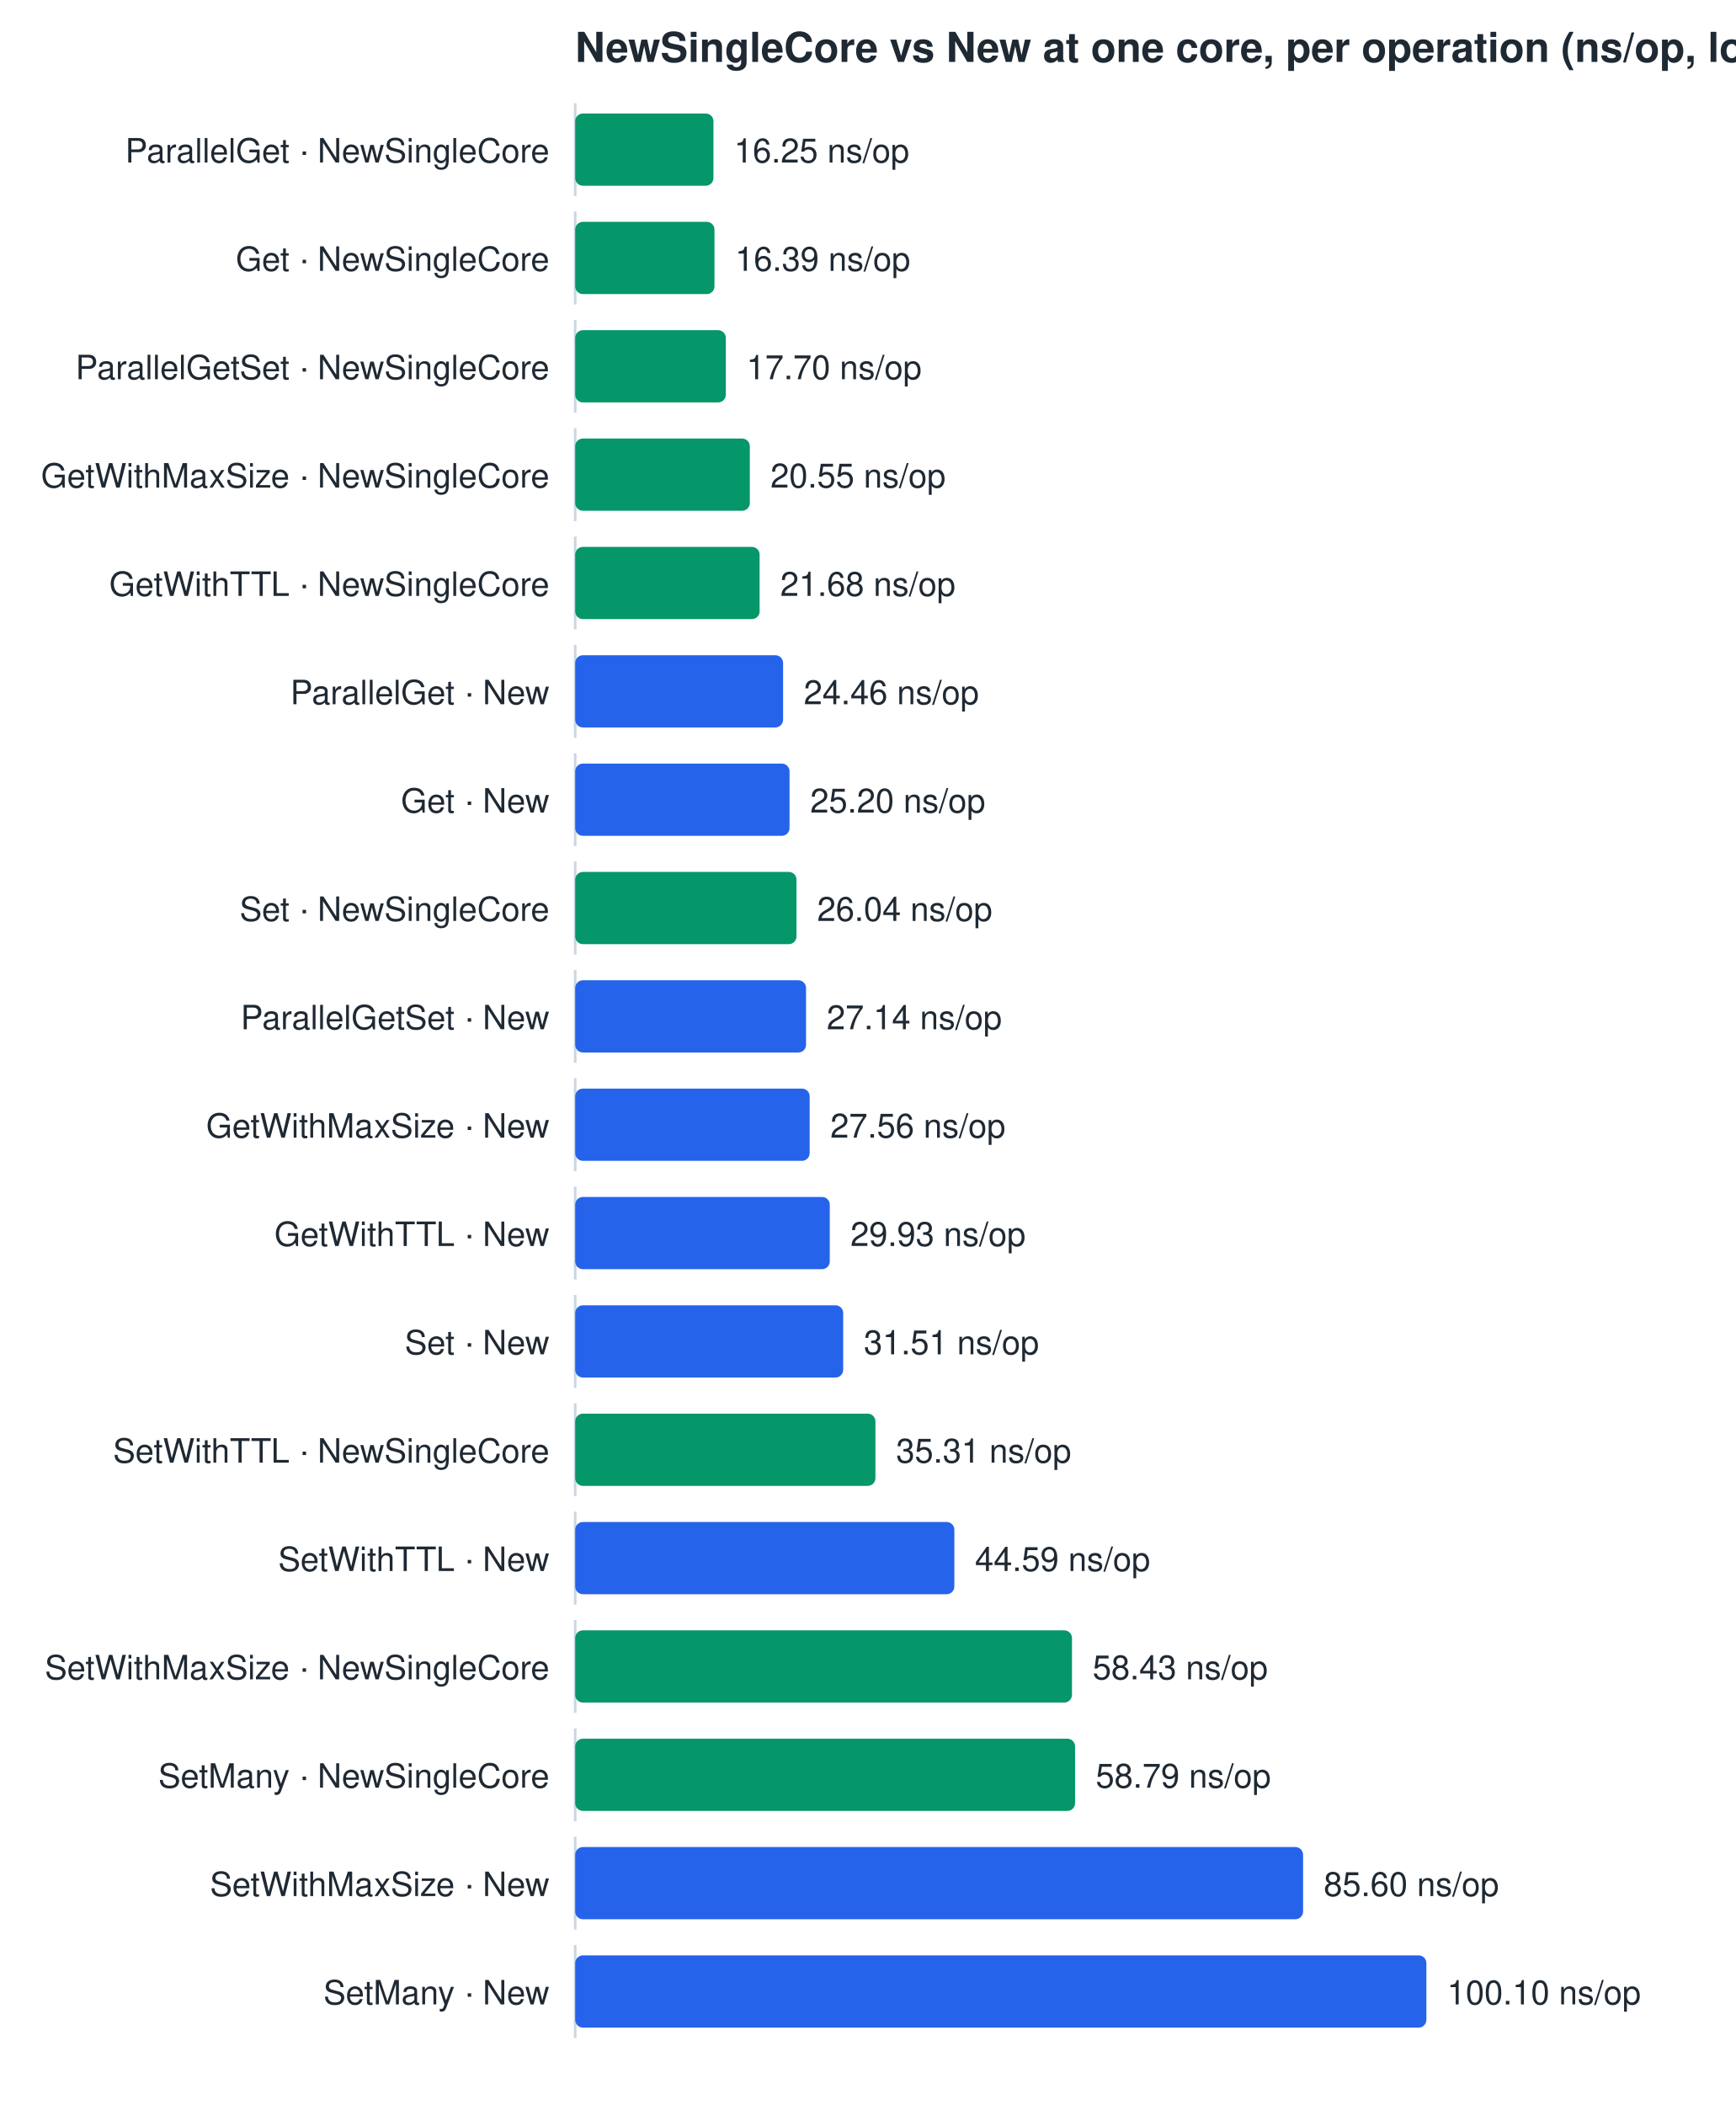
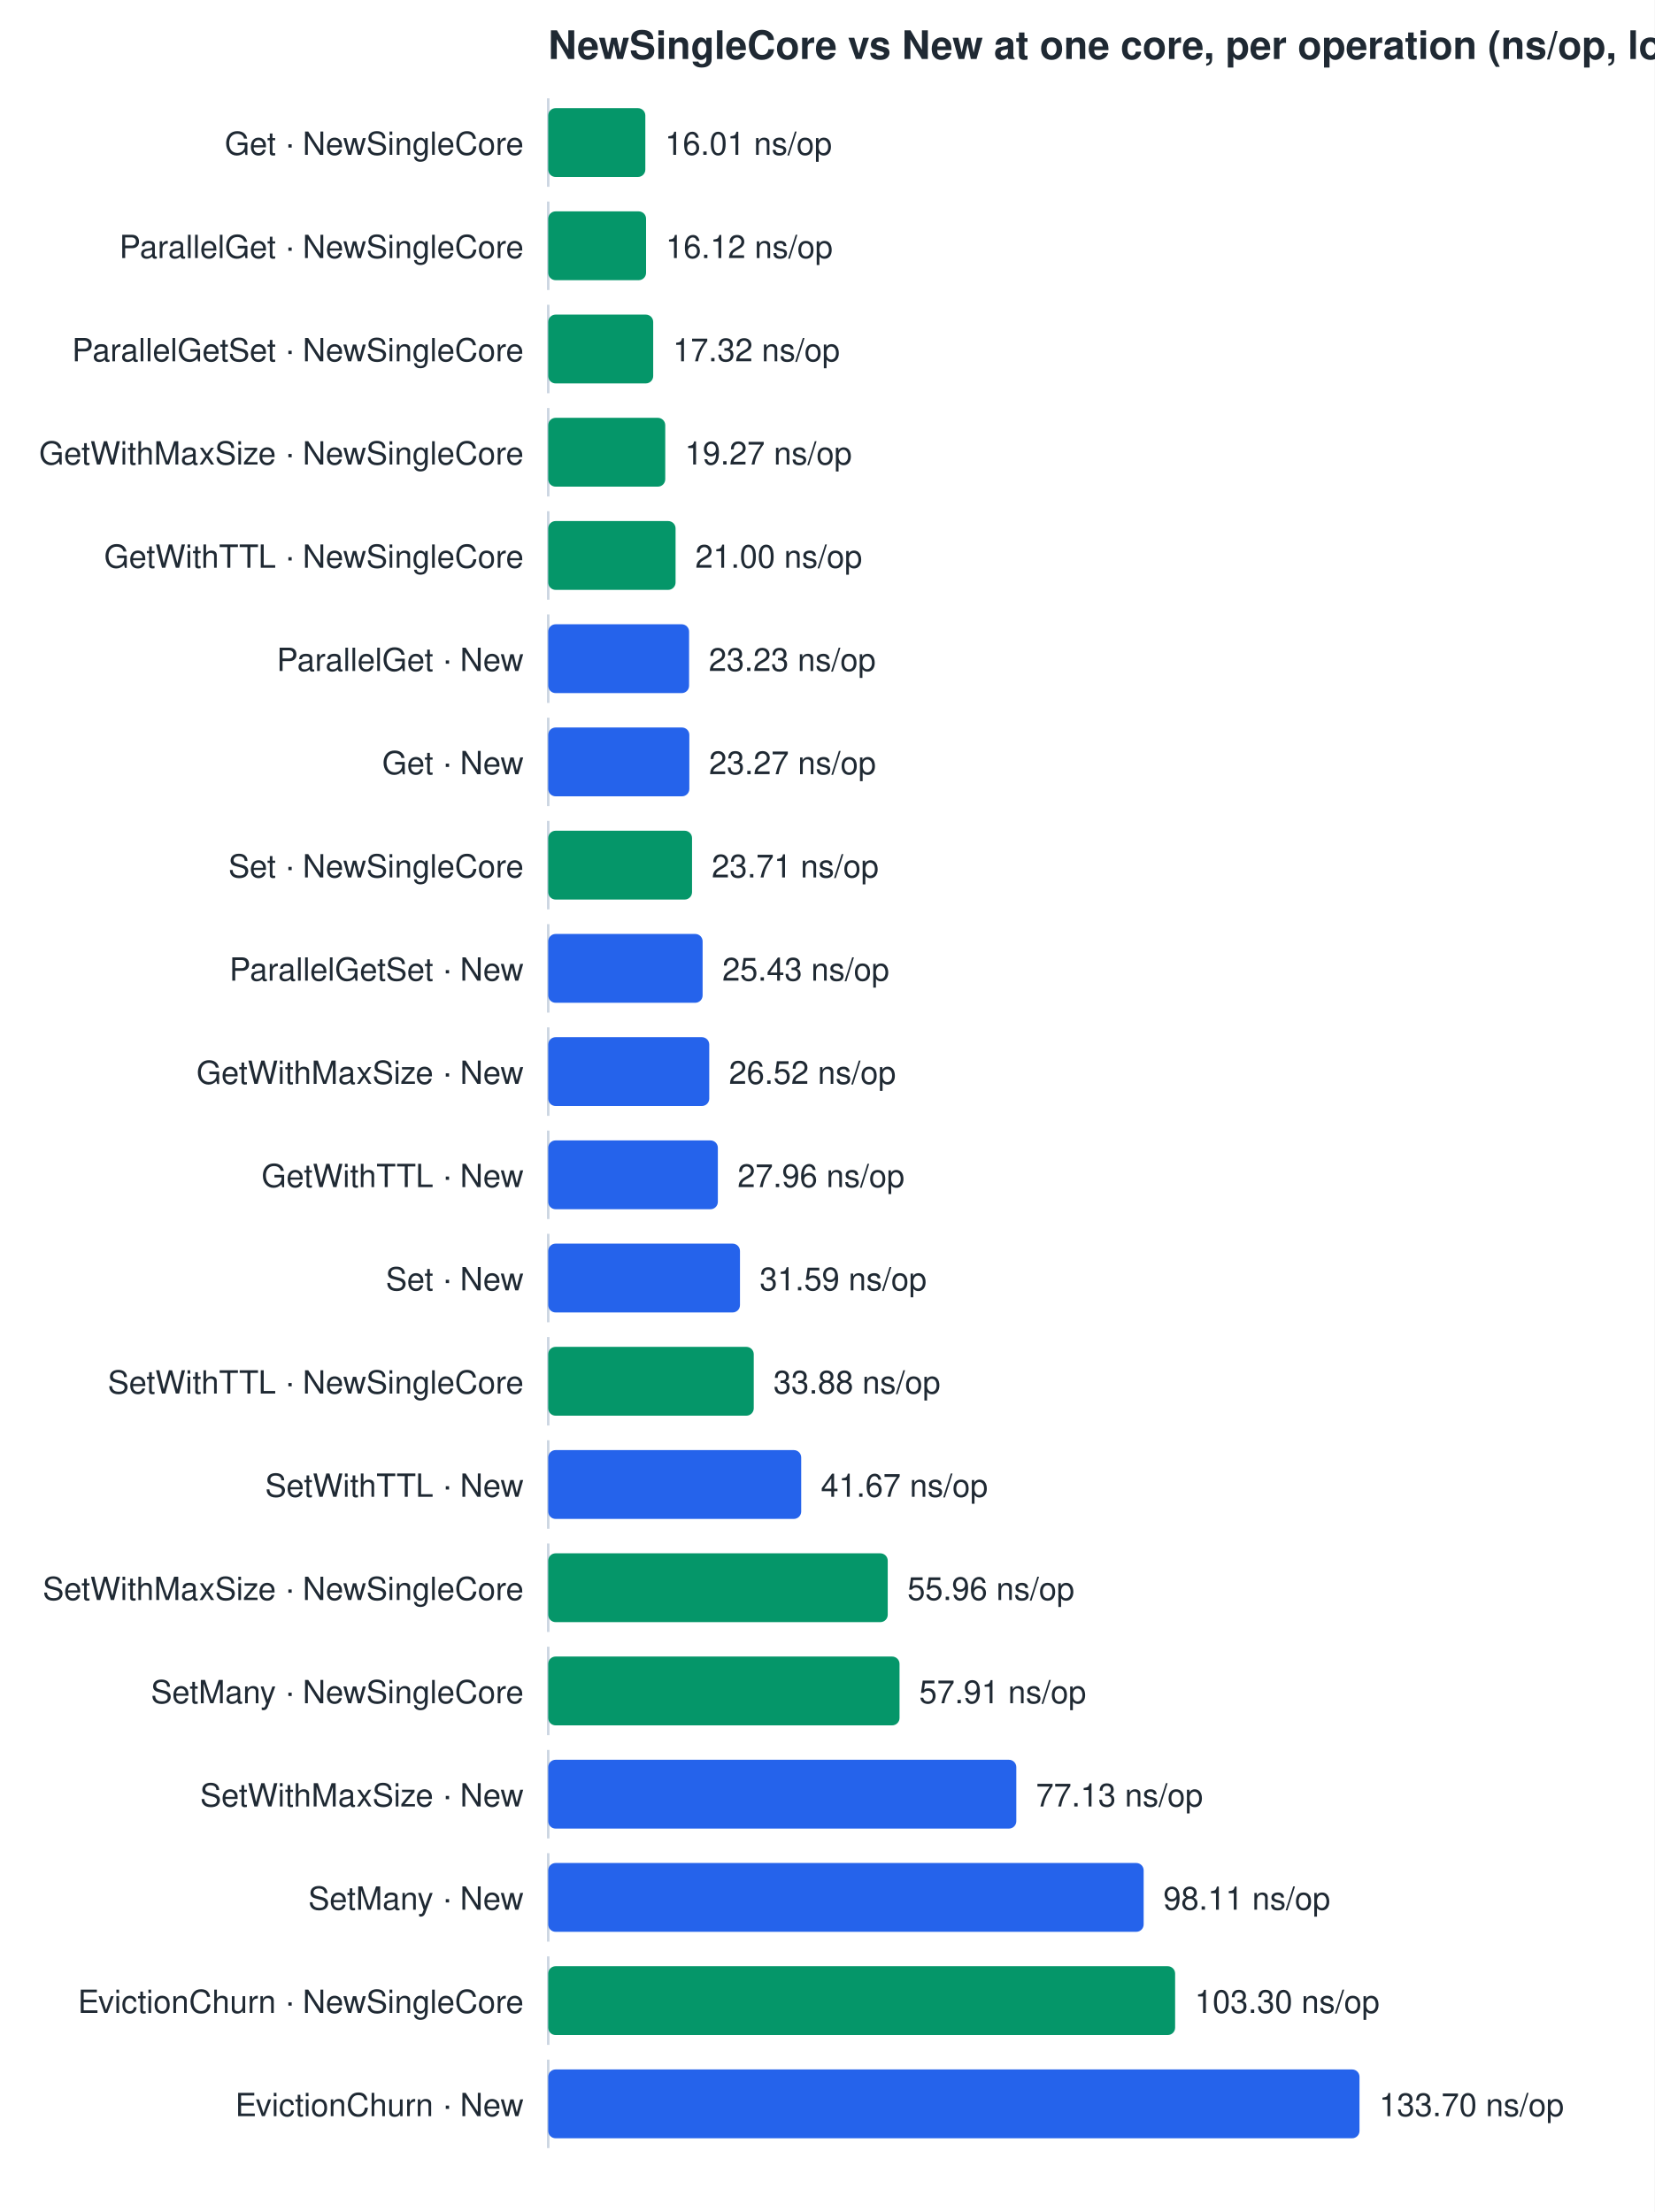
- <svg xmlns="http://www.w3.org/2000/svg" width="673" height="816" viewBox="0 0 673 816" font-family="Segoe UI, Helvetica, Arial, sans-serif">
-   <rect width="673" height="816" fill="#ffffff" />
+ <svg xmlns="http://www.w3.org/2000/svg" width="673" height="900" viewBox="0 0 673 900" font-family="Segoe UI, Helvetica, Arial, sans-serif">
+   <rect width="673" height="900" fill="#ffffff" />
  <text x="223" y="24" font-size="16" font-weight="600" fill="#1f2933">NewSingleCore vs New at one core, per operation (ns/op, lower is better)</text>
  <line x1="223" y1="40" x2="223" y2="76" stroke="#cbd5e1" stroke-width="1" />
-   <text x="213" y="63" font-size="13" fill="#1f2933" text-anchor="end">ParallelGet · NewSingleCore</text>
-   <rect x="223" y="44" width="53.6" height="28" rx="3" fill="#059669" />
-   <text x="284.6" y="63" font-size="13" fill="#1f2933">16.25 ns/op</text>
+   <text x="213" y="63" font-size="13" fill="#1f2933" text-anchor="end">Get · NewSingleCore</text>
+   <rect x="223" y="44" width="39.5" height="28" rx="3" fill="#059669" />
+   <text x="270.5" y="63" font-size="13" fill="#1f2933">16.01 ns/op</text>
  <line x1="223" y1="82" x2="223" y2="118" stroke="#cbd5e1" stroke-width="1" />
-   <text x="213" y="105" font-size="13" fill="#1f2933" text-anchor="end">Get · NewSingleCore</text>
-   <rect x="223" y="86" width="54.0" height="28" rx="3" fill="#059669" />
-   <text x="285.0" y="105" font-size="13" fill="#1f2933">16.39 ns/op</text>
+   <text x="213" y="105" font-size="13" fill="#1f2933" text-anchor="end">ParallelGet · NewSingleCore</text>
+   <rect x="223" y="86" width="39.8" height="28" rx="3" fill="#059669" />
+   <text x="270.8" y="105" font-size="13" fill="#1f2933">16.12 ns/op</text>
  <line x1="223" y1="124" x2="223" y2="160" stroke="#cbd5e1" stroke-width="1" />
  <text x="213" y="147" font-size="13" fill="#1f2933" text-anchor="end">ParallelGetSet · NewSingleCore</text>
-   <rect x="223" y="128" width="58.4" height="28" rx="3" fill="#059669" />
-   <text x="289.4" y="147" font-size="13" fill="#1f2933">17.70 ns/op</text>
+   <rect x="223" y="128" width="42.7" height="28" rx="3" fill="#059669" />
+   <text x="273.7" y="147" font-size="13" fill="#1f2933">17.32 ns/op</text>
  <line x1="223" y1="166" x2="223" y2="202" stroke="#cbd5e1" stroke-width="1" />
  <text x="213" y="189" font-size="13" fill="#1f2933" text-anchor="end">GetWithMaxSize · NewSingleCore</text>
-   <rect x="223" y="170" width="67.7" height="28" rx="3" fill="#059669" />
-   <text x="298.7" y="189" font-size="13" fill="#1f2933">20.55 ns/op</text>
+   <rect x="223" y="170" width="47.6" height="28" rx="3" fill="#059669" />
+   <text x="278.6" y="189" font-size="13" fill="#1f2933">19.27 ns/op</text>
  <line x1="223" y1="208" x2="223" y2="244" stroke="#cbd5e1" stroke-width="1" />
  <text x="213" y="231" font-size="13" fill="#1f2933" text-anchor="end">GetWithTTL · NewSingleCore</text>
-   <rect x="223" y="212" width="71.5" height="28" rx="3" fill="#059669" />
-   <text x="302.5" y="231" font-size="13" fill="#1f2933">21.68 ns/op</text>
+   <rect x="223" y="212" width="51.8" height="28" rx="3" fill="#059669" />
+   <text x="282.8" y="231" font-size="13" fill="#1f2933">21.00 ns/op</text>
  <line x1="223" y1="250" x2="223" y2="286" stroke="#cbd5e1" stroke-width="1" />
  <text x="213" y="273" font-size="13" fill="#1f2933" text-anchor="end">ParallelGet · New</text>
-   <rect x="223" y="254" width="80.6" height="28" rx="3" fill="#2563eb" />
-   <text x="311.6" y="273" font-size="13" fill="#1f2933">24.46 ns/op</text>
+   <rect x="223" y="254" width="57.3" height="28" rx="3" fill="#2563eb" />
+   <text x="288.3" y="273" font-size="13" fill="#1f2933">23.23 ns/op</text>
  <line x1="223" y1="292" x2="223" y2="328" stroke="#cbd5e1" stroke-width="1" />
  <text x="213" y="315" font-size="13" fill="#1f2933" text-anchor="end">Get · New</text>
-   <rect x="223" y="296" width="83.1" height="28" rx="3" fill="#2563eb" />
-   <text x="314.1" y="315" font-size="13" fill="#1f2933">25.20 ns/op</text>
+   <rect x="223" y="296" width="57.4" height="28" rx="3" fill="#2563eb" />
+   <text x="288.4" y="315" font-size="13" fill="#1f2933">23.27 ns/op</text>
  <line x1="223" y1="334" x2="223" y2="370" stroke="#cbd5e1" stroke-width="1" />
  <text x="213" y="357" font-size="13" fill="#1f2933" text-anchor="end">Set · NewSingleCore</text>
-   <rect x="223" y="338" width="85.8" height="28" rx="3" fill="#059669" />
-   <text x="316.8" y="357" font-size="13" fill="#1f2933">26.04 ns/op</text>
+   <rect x="223" y="338" width="58.5" height="28" rx="3" fill="#059669" />
+   <text x="289.5" y="357" font-size="13" fill="#1f2933">23.71 ns/op</text>
  <line x1="223" y1="376" x2="223" y2="412" stroke="#cbd5e1" stroke-width="1" />
  <text x="213" y="399" font-size="13" fill="#1f2933" text-anchor="end">ParallelGetSet · New</text>
-   <rect x="223" y="380" width="89.5" height="28" rx="3" fill="#2563eb" />
-   <text x="320.5" y="399" font-size="13" fill="#1f2933">27.14 ns/op</text>
+   <rect x="223" y="380" width="62.8" height="28" rx="3" fill="#2563eb" />
+   <text x="293.8" y="399" font-size="13" fill="#1f2933">25.43 ns/op</text>
  <line x1="223" y1="418" x2="223" y2="454" stroke="#cbd5e1" stroke-width="1" />
  <text x="213" y="441" font-size="13" fill="#1f2933" text-anchor="end">GetWithMaxSize · New</text>
-   <rect x="223" y="422" width="90.9" height="28" rx="3" fill="#2563eb" />
-   <text x="321.9" y="441" font-size="13" fill="#1f2933">27.56 ns/op</text>
+   <rect x="223" y="422" width="65.5" height="28" rx="3" fill="#2563eb" />
+   <text x="296.5" y="441" font-size="13" fill="#1f2933">26.52 ns/op</text>
  <line x1="223" y1="460" x2="223" y2="496" stroke="#cbd5e1" stroke-width="1" />
  <text x="213" y="483" font-size="13" fill="#1f2933" text-anchor="end">GetWithTTL · New</text>
-   <rect x="223" y="464" width="98.7" height="28" rx="3" fill="#2563eb" />
-   <text x="329.7" y="483" font-size="13" fill="#1f2933">29.93 ns/op</text>
+   <rect x="223" y="464" width="69.0" height="28" rx="3" fill="#2563eb" />
+   <text x="300.0" y="483" font-size="13" fill="#1f2933">27.96 ns/op</text>
  <line x1="223" y1="502" x2="223" y2="538" stroke="#cbd5e1" stroke-width="1" />
  <text x="213" y="525" font-size="13" fill="#1f2933" text-anchor="end">Set · New</text>
-   <rect x="223" y="506" width="103.9" height="28" rx="3" fill="#2563eb" />
-   <text x="334.9" y="525" font-size="13" fill="#1f2933">31.51 ns/op</text>
+   <rect x="223" y="506" width="78.0" height="28" rx="3" fill="#2563eb" />
+   <text x="309.0" y="525" font-size="13" fill="#1f2933">31.59 ns/op</text>
  <line x1="223" y1="544" x2="223" y2="580" stroke="#cbd5e1" stroke-width="1" />
  <text x="213" y="567" font-size="13" fill="#1f2933" text-anchor="end">SetWithTTL · NewSingleCore</text>
-   <rect x="223" y="548" width="116.4" height="28" rx="3" fill="#059669" />
-   <text x="347.4" y="567" font-size="13" fill="#1f2933">35.31 ns/op</text>
+   <rect x="223" y="548" width="83.6" height="28" rx="3" fill="#059669" />
+   <text x="314.6" y="567" font-size="13" fill="#1f2933">33.88 ns/op</text>
  <line x1="223" y1="586" x2="223" y2="622" stroke="#cbd5e1" stroke-width="1" />
  <text x="213" y="609" font-size="13" fill="#1f2933" text-anchor="end">SetWithTTL · New</text>
-   <rect x="223" y="590" width="147.0" height="28" rx="3" fill="#2563eb" />
-   <text x="378.0" y="609" font-size="13" fill="#1f2933">44.59 ns/op</text>
+   <rect x="223" y="590" width="102.9" height="28" rx="3" fill="#2563eb" />
+   <text x="333.9" y="609" font-size="13" fill="#1f2933">41.67 ns/op</text>
  <line x1="223" y1="628" x2="223" y2="664" stroke="#cbd5e1" stroke-width="1" />
  <text x="213" y="651" font-size="13" fill="#1f2933" text-anchor="end">SetWithMaxSize · NewSingleCore</text>
-   <rect x="223" y="632" width="192.6" height="28" rx="3" fill="#059669" />
-   <text x="423.6" y="651" font-size="13" fill="#1f2933">58.43 ns/op</text>
+   <rect x="223" y="632" width="138.1" height="28" rx="3" fill="#059669" />
+   <text x="369.1" y="651" font-size="13" fill="#1f2933">55.96 ns/op</text>
  <line x1="223" y1="670" x2="223" y2="706" stroke="#cbd5e1" stroke-width="1" />
  <text x="213" y="693" font-size="13" fill="#1f2933" text-anchor="end">SetMany · NewSingleCore</text>
-   <rect x="223" y="674" width="193.8" height="28" rx="3" fill="#059669" />
-   <text x="424.8" y="693" font-size="13" fill="#1f2933">58.79 ns/op</text>
+   <rect x="223" y="674" width="142.9" height="28" rx="3" fill="#059669" />
+   <text x="373.9" y="693" font-size="13" fill="#1f2933">57.91 ns/op</text>
  <line x1="223" y1="712" x2="223" y2="748" stroke="#cbd5e1" stroke-width="1" />
  <text x="213" y="735" font-size="13" fill="#1f2933" text-anchor="end">SetWithMaxSize · New</text>
-   <rect x="223" y="716" width="282.2" height="28" rx="3" fill="#2563eb" />
-   <text x="513.2" y="735" font-size="13" fill="#1f2933">85.60 ns/op</text>
+   <rect x="223" y="716" width="190.4" height="28" rx="3" fill="#2563eb" />
+   <text x="421.4" y="735" font-size="13" fill="#1f2933">77.13 ns/op</text>
  <line x1="223" y1="754" x2="223" y2="790" stroke="#cbd5e1" stroke-width="1" />
  <text x="213" y="777" font-size="13" fill="#1f2933" text-anchor="end">SetMany · New</text>
-   <rect x="223" y="758" width="330.0" height="28" rx="3" fill="#2563eb" />
-   <text x="561.0" y="777" font-size="13" fill="#1f2933">100.10 ns/op</text>
+   <rect x="223" y="758" width="242.2" height="28" rx="3" fill="#2563eb" />
+   <text x="473.2" y="777" font-size="13" fill="#1f2933">98.11 ns/op</text>
+   <line x1="223" y1="796" x2="223" y2="832" stroke="#cbd5e1" stroke-width="1" />
+   <text x="213" y="819" font-size="13" fill="#1f2933" text-anchor="end">EvictionChurn · NewSingleCore</text>
+   <rect x="223" y="800" width="255.0" height="28" rx="3" fill="#059669" />
+   <text x="486.0" y="819" font-size="13" fill="#1f2933">103.30 ns/op</text>
+   <line x1="223" y1="838" x2="223" y2="874" stroke="#cbd5e1" stroke-width="1" />
+   <text x="213" y="861" font-size="13" fill="#1f2933" text-anchor="end">EvictionChurn · New</text>
+   <rect x="223" y="842" width="330.0" height="28" rx="3" fill="#2563eb" />
+   <text x="561.0" y="861" font-size="13" fill="#1f2933">133.70 ns/op</text>
</svg>
